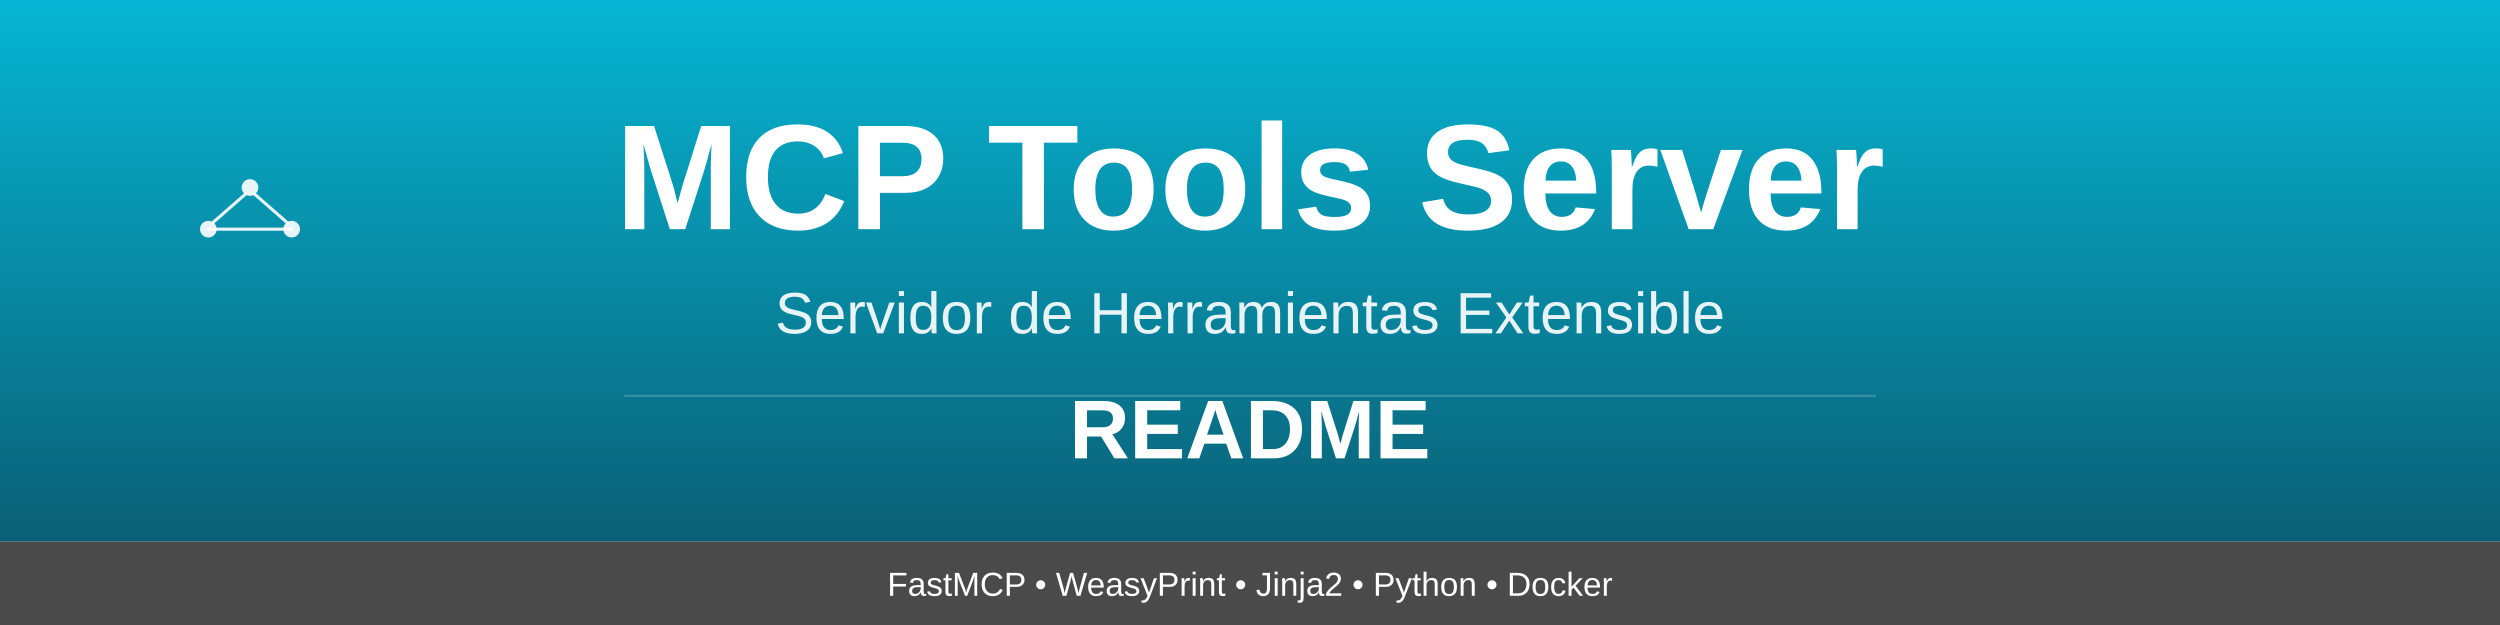
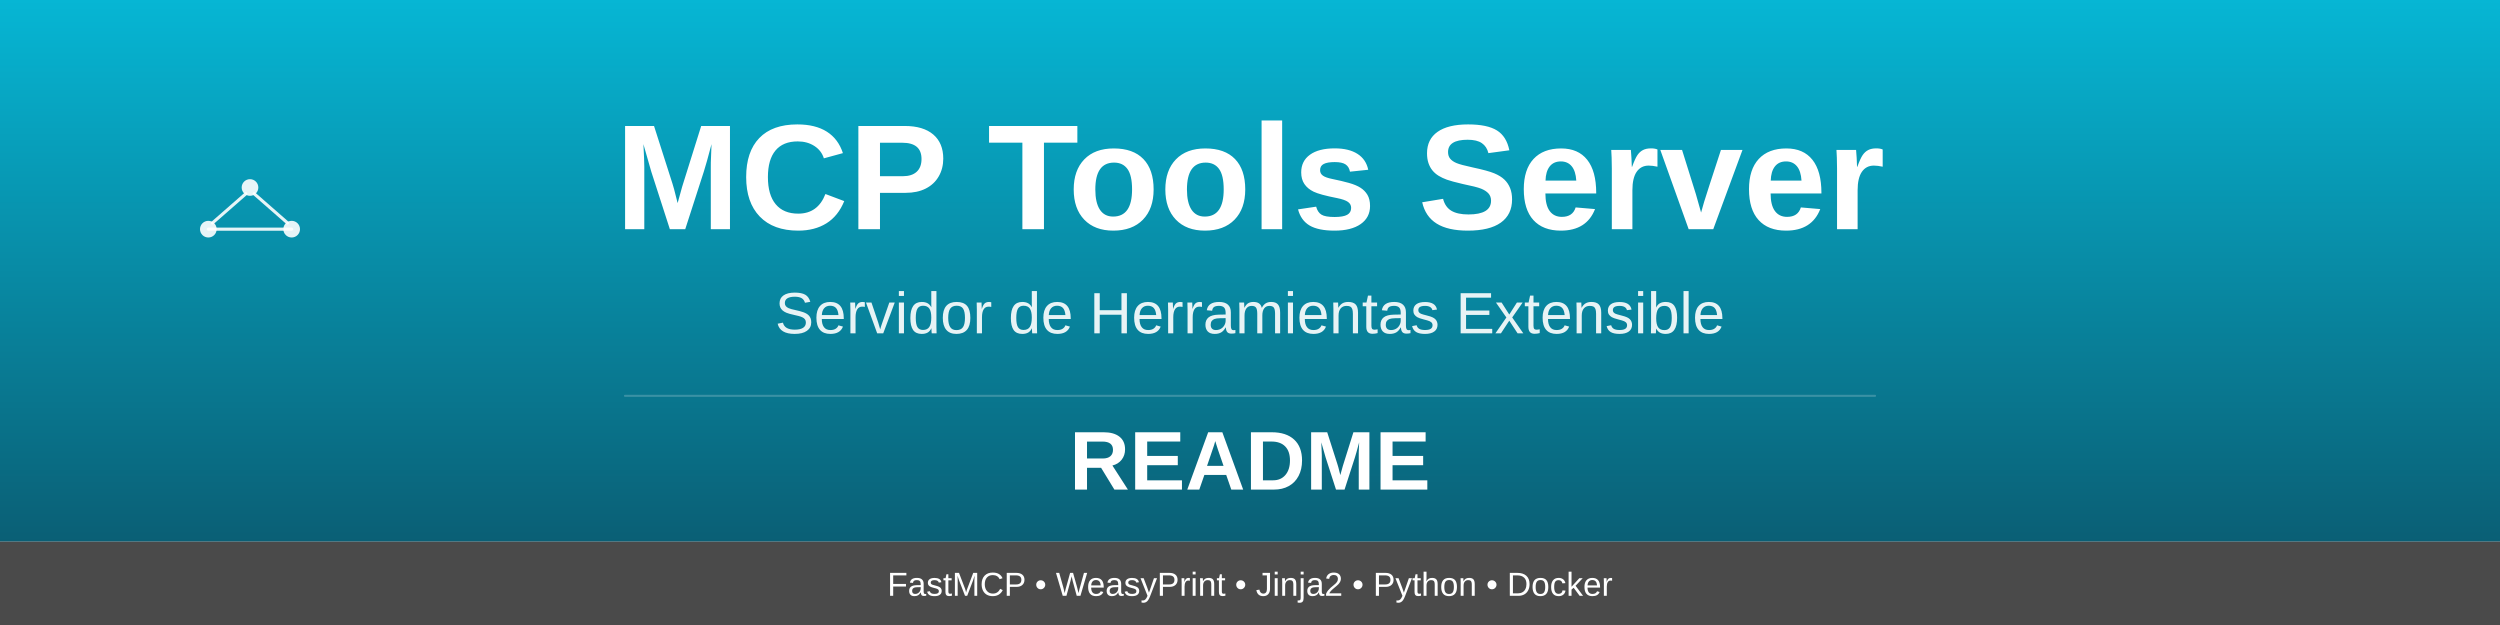
<svg xmlns="http://www.w3.org/2000/svg" viewBox="0 0 1200 300" width="1200" height="300">
  <defs>
    <linearGradient id="gradient-cyan-main" x1="0%" y1="0%" x2="0%" y2="100%">
      <stop offset="0%" style="stop-color:#06B6D4;stop-opacity:1" />
      <stop offset="100%" style="stop-color:#0a5f75;stop-opacity:1" />
    </linearGradient>
  </defs>
  <rect width="1200" height="260" fill="url(#gradient-cyan-main)" />
  <rect y="260" width="1200" height="40" fill="#4A4A4A" />
  <circle cx="120" cy="90" r="4" fill="white" fill-opacity="0.9" />
  <circle cx="100" cy="110" r="4" fill="white" fill-opacity="0.9" />
  <circle cx="140" cy="110" r="4" fill="white" fill-opacity="0.9" />
  <line x1="118" y1="93" x2="102" y2="107" stroke="white" stroke-width="1.5" stroke-opacity="0.9" stroke-linecap="round" />
  <line x1="122" y1="93" x2="138" y2="107" stroke="white" stroke-width="1.5" stroke-opacity="0.9" stroke-linecap="round" />
  <line x1="100" y1="110" x2="140" y2="110" stroke="white" stroke-width="1.5" stroke-opacity="0.9" stroke-linecap="round" />
  <text x="600" y="110" font-family="Arial, Helvetica, sans-serif" font-size="72" font-weight="bold" fill="white" text-anchor="middle">
    MCP Tools Server
  </text>
  <text x="600" y="160" font-family="Arial, Helvetica, sans-serif" font-size="28" font-weight="300" fill="white" fill-opacity="0.9" text-anchor="middle">
    Servidor de Herramientas Extensible
  </text>
  <line x1="300" y1="190" x2="900" y2="190" stroke="white" stroke-width="1" stroke-opacity="0.2" stroke-linecap="round" />
-   <text x="600" y="220" font-family="Arial, Helvetica, sans-serif" font-size="40" font-weight="bold" fill="white" text-anchor="middle">
+   <text x="600" y="235" font-family="Arial, Helvetica, sans-serif" font-size="40" font-weight="bold" fill="white" text-anchor="middle">
    README
  </text>
  <text x="600" y="286" font-family="Arial, Helvetica, sans-serif" font-size="16" font-weight="400" fill="white" text-anchor="middle">
    FastMCP • WeasyPrint • Jinja2 • Python • Docker
  </text>
</svg>
